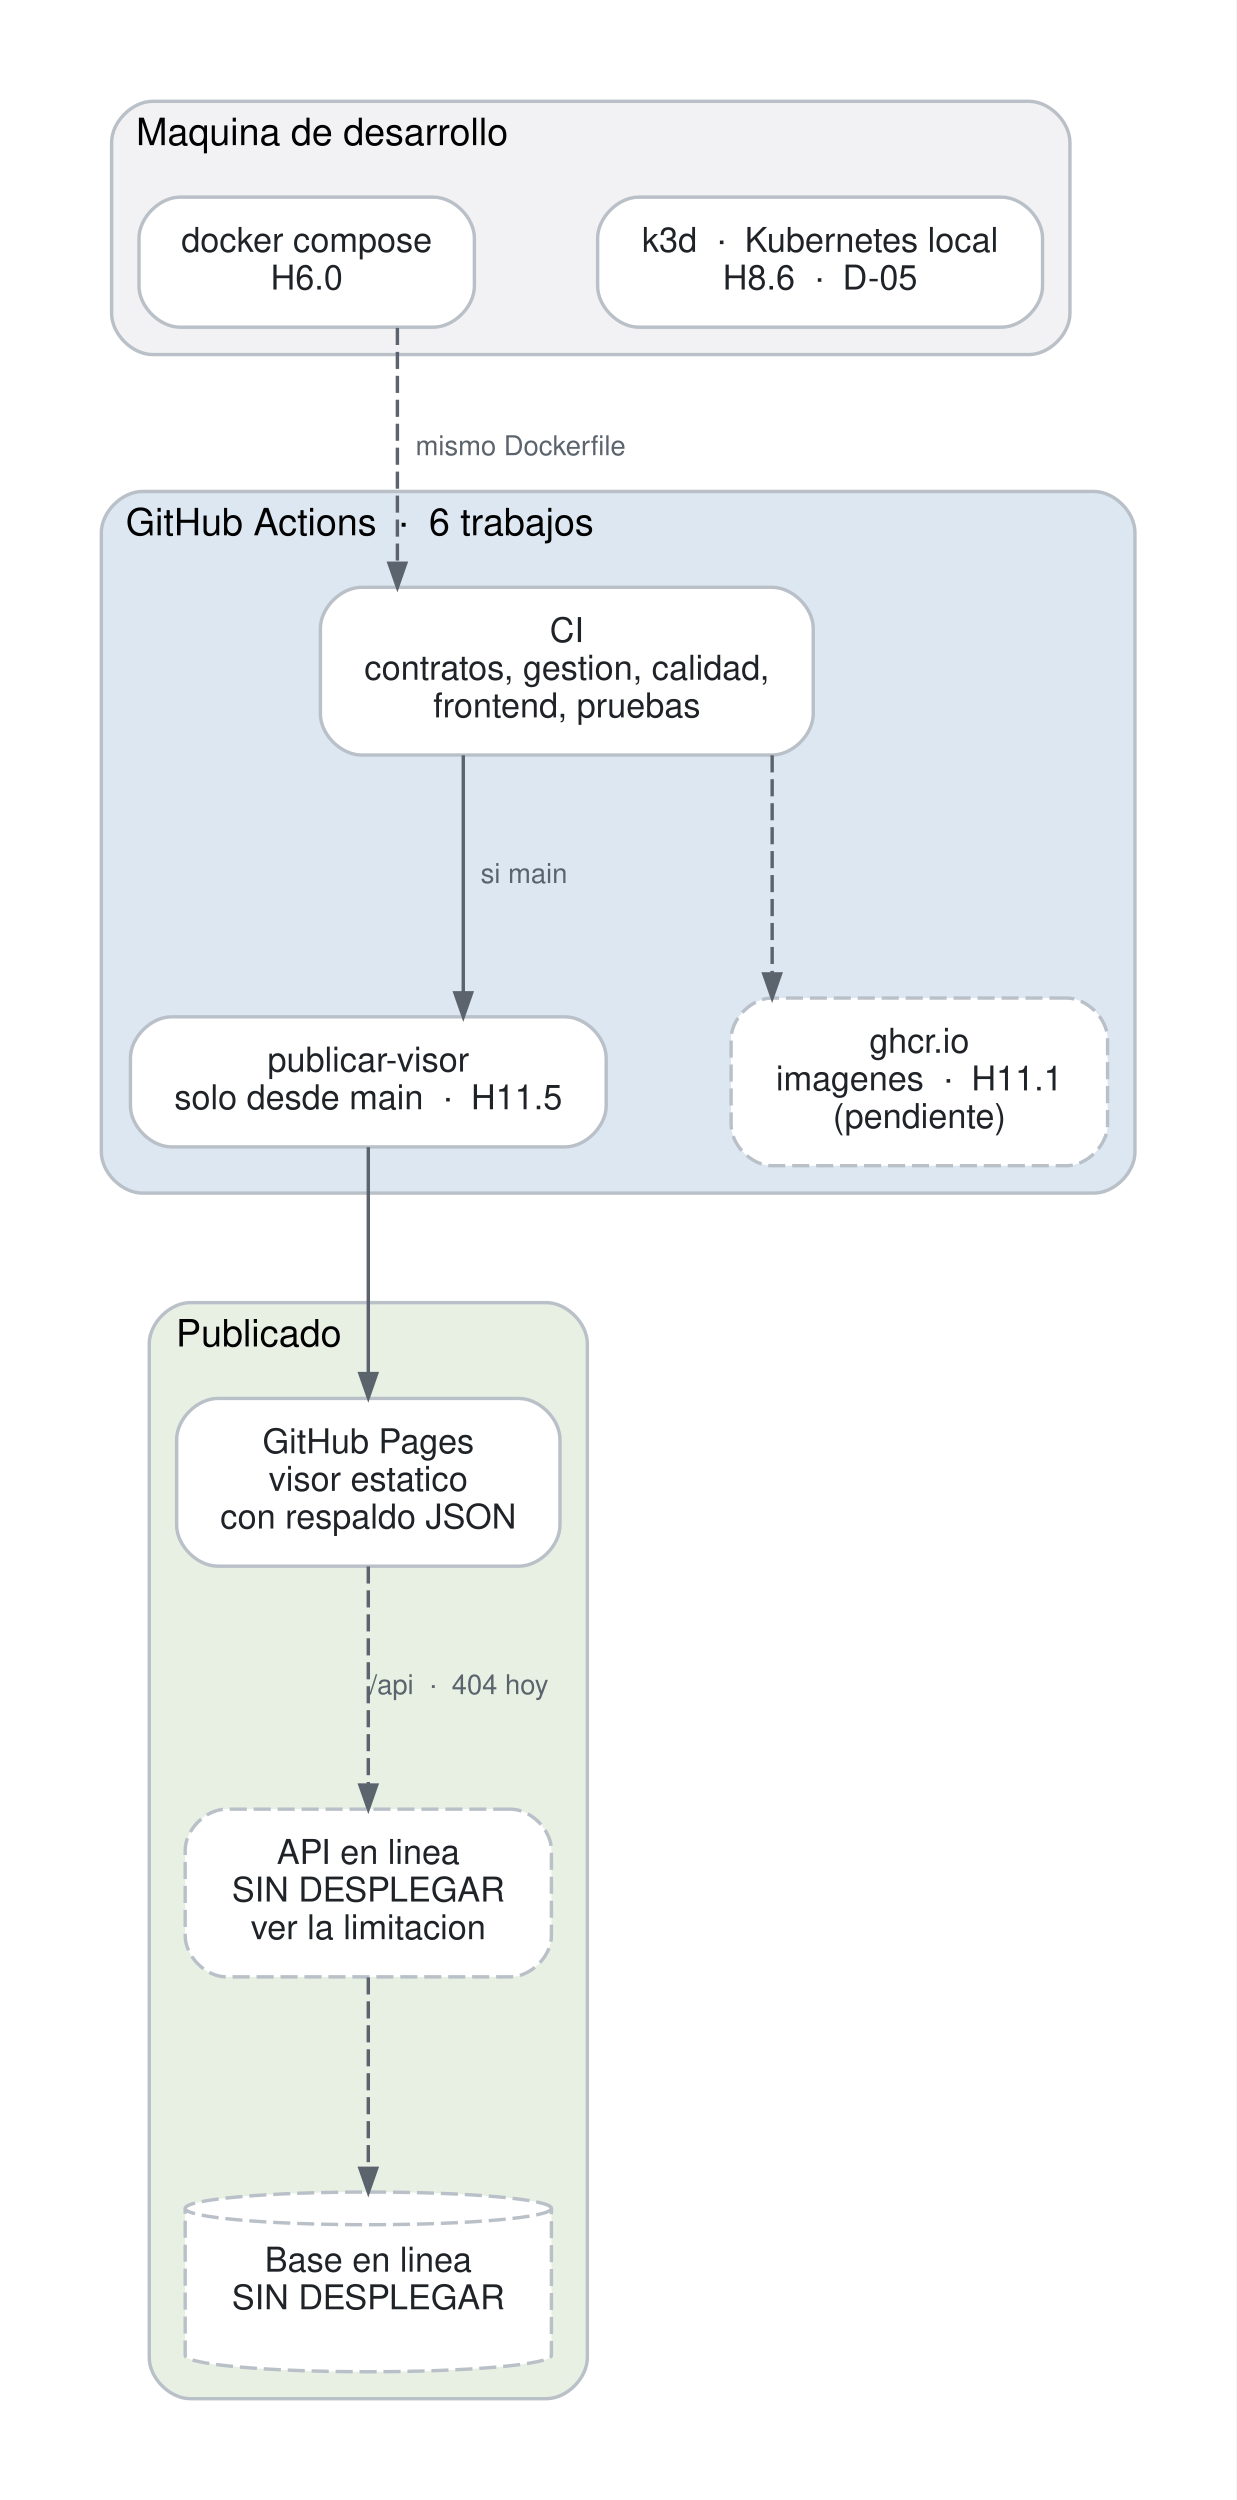
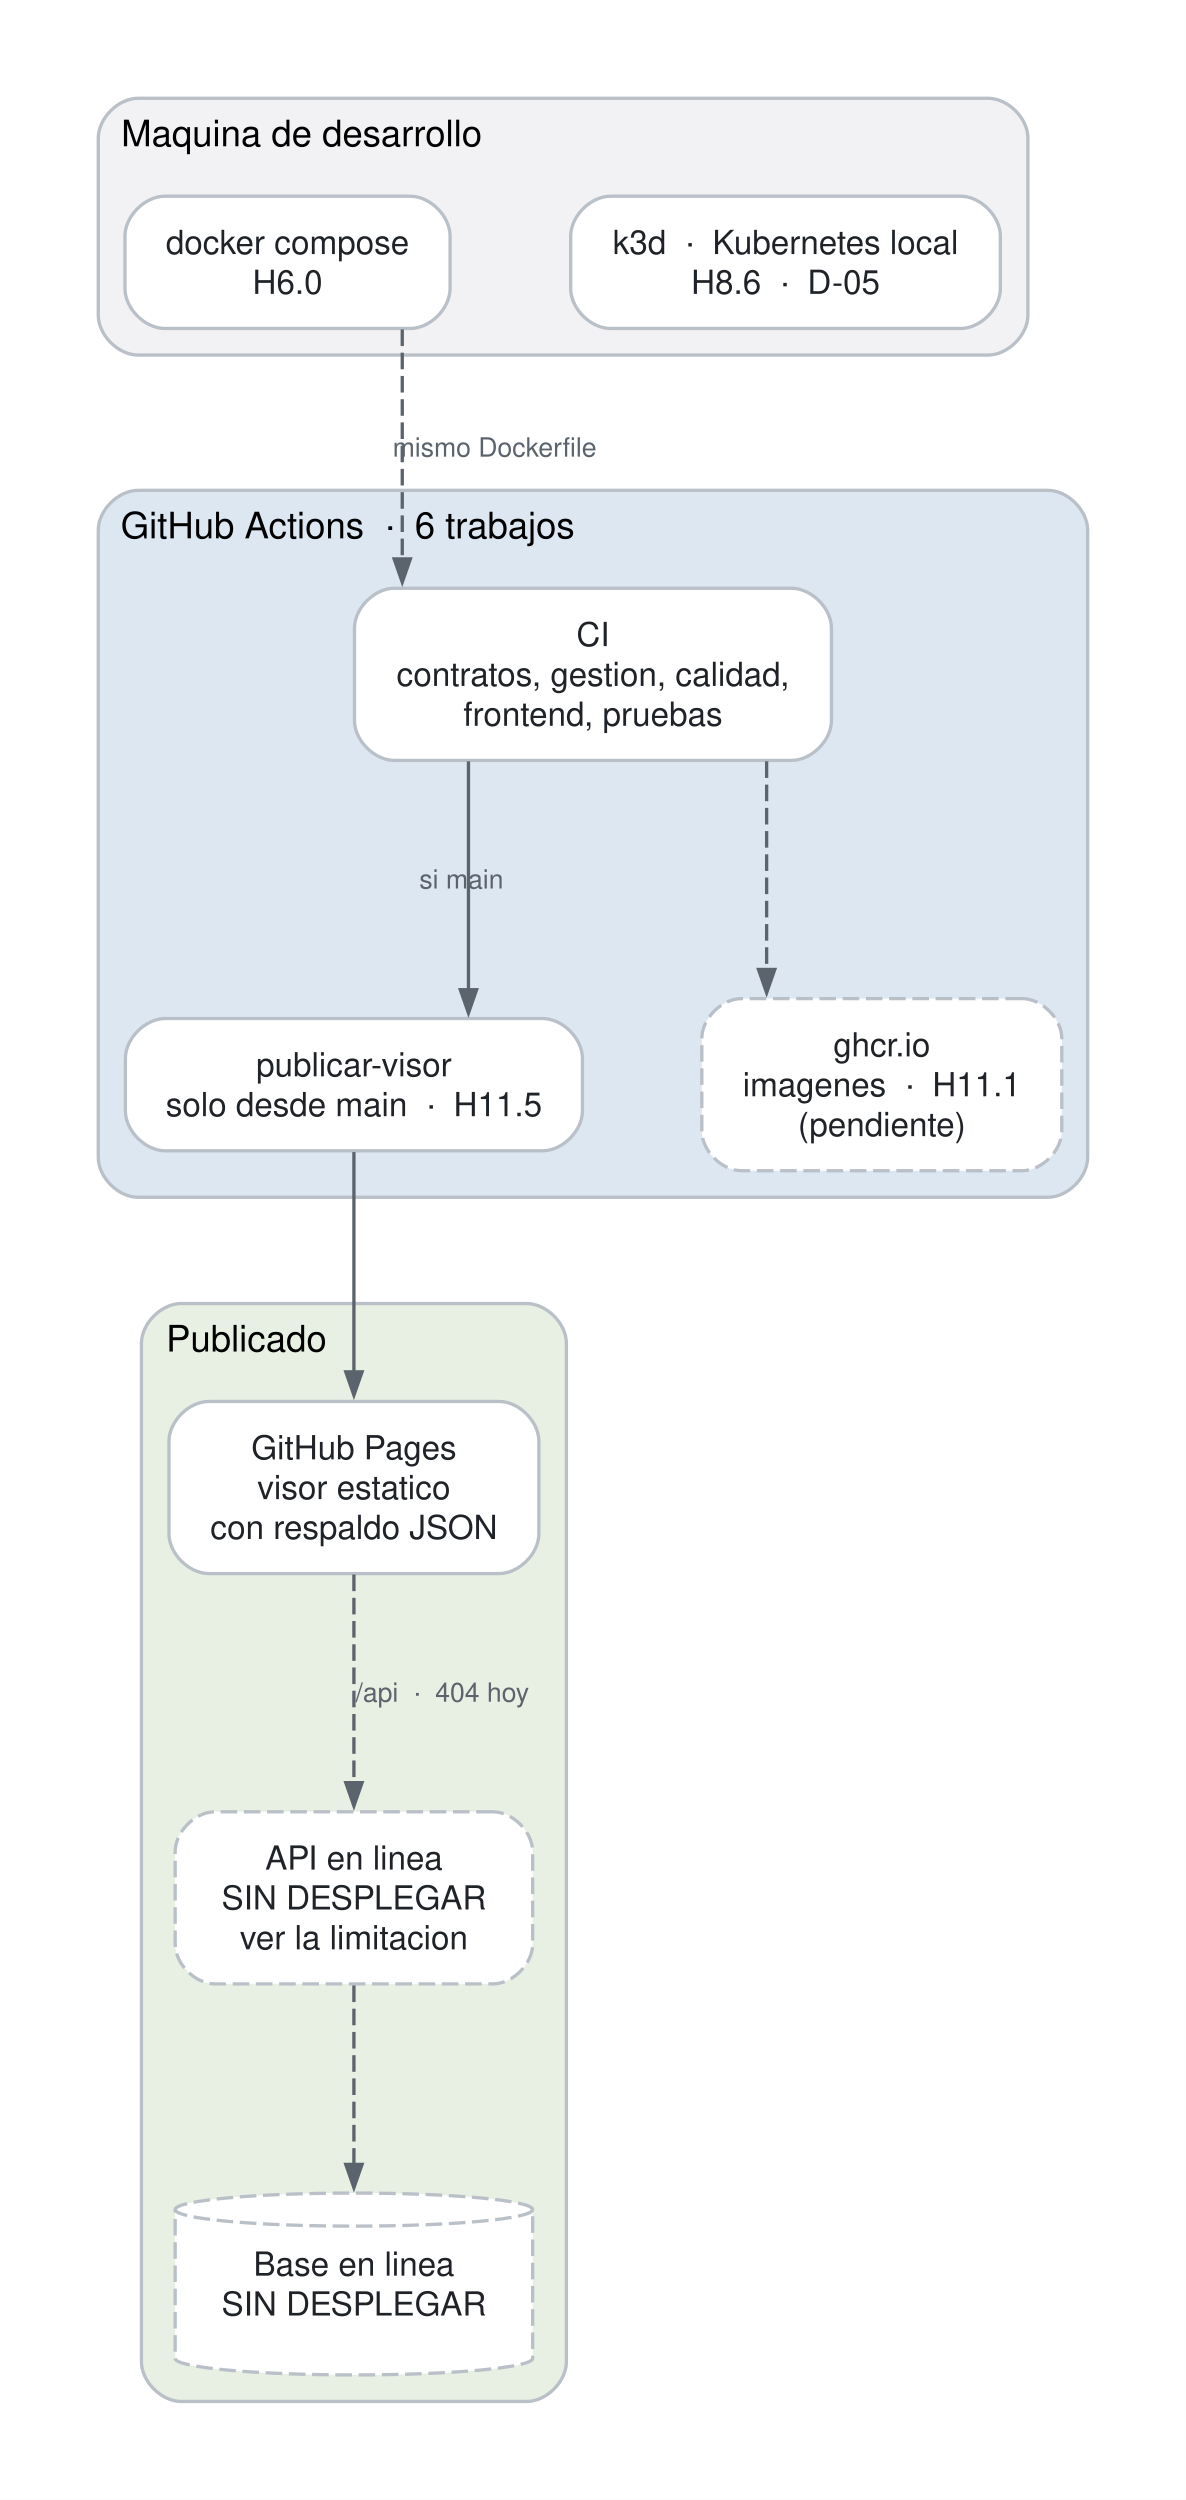
- <svg xmlns="http://www.w3.org/2000/svg" width="361pt" height="730pt" viewBox="0.00 0.00 361.20 730.45">
-   <g id="graph0" class="graph" transform="scale(1 1) rotate(0) translate(21.6 708.85)">
-     <polygon fill="white" stroke="transparent" points="-21.6,21.6 -21.6,-708.85 339.6,-708.85 339.6,21.6 -21.6,21.6" />
+ <svg xmlns="http://www.w3.org/2000/svg" width="357pt" height="753pt" viewBox="0.00 0.00 357.00 753.00">
+   <g id="graph0" class="graph" transform="scale(1 1) rotate(0) translate(21.6 731.33)">
+     <polygon fill="white" stroke="none" points="-21.6,21.6 -21.6,-731.33 335.6,-731.33 335.6,21.6 -21.6,21.6" />
    <g id="clust1" class="cluster">
-       <path fill="#f2f2f4" stroke="#b9c0c8" d="M23,-605.25C23,-605.25 279,-605.25 279,-605.25 285,-605.25 291,-611.25 291,-617.25 291,-617.25 291,-667.25 291,-667.25 291,-673.25 285,-679.25 279,-679.25 279,-679.25 23,-679.25 23,-679.25 17,-679.25 11,-673.25 11,-667.25 11,-667.25 11,-617.25 11,-617.25 11,-611.25 17,-605.25 23,-605.25" />
-       <text text-anchor="middle" x="72.5" y="-666.45" font-family="Helvetica,Arial,sans-serif" font-size="11.00">Maquina de desarrollo</text>
+       <path fill="#f2f2f4" stroke="#b9c0c8" d="M20,-624.39C20,-624.39 276,-624.39 276,-624.39 282,-624.39 288,-630.39 288,-636.39 288,-636.39 288,-689.73 288,-689.73 288,-695.73 282,-701.73 276,-701.73 276,-701.73 20,-701.73 20,-701.73 14,-701.73 8,-695.73 8,-689.73 8,-689.73 8,-636.39 8,-636.39 8,-630.39 14,-624.39 20,-624.39" />
+       <text xml:space="preserve" text-anchor="middle" x="69.25" y="-687.28" font-family="Helvetica,Arial,sans-serif" font-size="11.00">Maquina de desarrollo</text>
    </g>
    <g id="clust2" class="cluster">
-       <path fill="#dde7f2" stroke="#b9c0c8" d="M20,-360.25C20,-360.25 298,-360.25 298,-360.25 304,-360.25 310,-366.25 310,-372.25 310,-372.25 310,-553.25 310,-553.25 310,-559.25 304,-565.25 298,-565.25 298,-565.25 20,-565.25 20,-565.25 14,-565.25 8,-559.25 8,-553.25 8,-553.25 8,-372.25 8,-372.25 8,-366.25 14,-360.25 20,-360.25" />
-       <text text-anchor="middle" x="83.5" y="-552.45" font-family="Helvetica,Arial,sans-serif" font-size="11.00">GitHub Actions  ·  6 trabajos</text>
+       <path fill="#dde7f2" stroke="#b9c0c8" d="M20,-370.71C20,-370.71 294,-370.71 294,-370.71 300,-370.71 306,-376.71 306,-382.71 306,-382.71 306,-571.64 306,-571.64 306,-577.64 300,-583.64 294,-583.64 294,-583.64 20,-583.64 20,-583.64 14,-583.64 8,-577.64 8,-571.64 8,-571.64 8,-382.71 8,-382.71 8,-376.71 14,-370.71 20,-370.71" />
+       <text xml:space="preserve" text-anchor="middle" x="83.12" y="-569.19" font-family="Helvetica,Arial,sans-serif" font-size="11.00">GitHub Actions  ·  6 trabajos</text>
    </g>
    <g id="clust3" class="cluster">
-       <path fill="#e8f0e4" stroke="#b9c0c8" d="M34,-8C34,-8 138,-8 138,-8 144,-8 150,-14 150,-20 150,-20 150,-316.25 150,-316.25 150,-322.25 144,-328.25 138,-328.25 138,-328.25 34,-328.25 34,-328.25 28,-328.25 22,-322.25 22,-316.25 22,-316.25 22,-20 22,-20 22,-14 28,-8 34,-8" />
-       <text text-anchor="middle" x="54" y="-315.45" font-family="Helvetica,Arial,sans-serif" font-size="11.00">Publicado</text>
+       <path fill="#e8f0e4" stroke="#b9c0c8" d="M33,-8C33,-8 137,-8 137,-8 143,-8 149,-14 149,-20 149,-20 149,-326.71 149,-326.71 149,-332.71 143,-338.71 137,-338.71 137,-338.71 33,-338.71 33,-338.71 27,-338.71 21,-332.71 21,-326.71 21,-326.71 21,-20 21,-20 21,-14 27,-8 33,-8" />
+       <text xml:space="preserve" text-anchor="middle" x="52.62" y="-324.26" font-family="Helvetica,Arial,sans-serif" font-size="11.00">Publicado</text>
    </g>
    <g id="node1" class="node">
-       <path fill="white" stroke="#b9c0c8" d="M105,-651.25C105,-651.25 31,-651.25 31,-651.25 25,-651.25 19,-645.25 19,-639.25 19,-639.25 19,-625.25 19,-625.25 19,-619.25 25,-613.25 31,-613.25 31,-613.25 105,-613.25 105,-613.25 111,-613.25 117,-619.25 117,-625.25 117,-625.25 117,-639.25 117,-639.25 117,-645.25 111,-651.25 105,-651.25" />
-       <text text-anchor="middle" x="68" y="-635.25" font-family="Helvetica,Arial,sans-serif" font-size="10.00" fill="#1f2328">docker compose</text>
-       <text text-anchor="middle" x="68" y="-624.25" font-family="Helvetica,Arial,sans-serif" font-size="10.00" fill="#1f2328">H6.0</text>
+       <path fill="white" stroke="#b9c0c8" d="M101.96,-672.23C101.96,-672.23 28.04,-672.23 28.04,-672.23 22.04,-672.23 16.04,-666.23 16.04,-660.23 16.04,-660.23 16.04,-644.39 16.04,-644.39 16.04,-638.39 22.04,-632.39 28.04,-632.39 28.04,-632.39 101.96,-632.39 101.96,-632.39 107.96,-632.39 113.96,-638.39 113.96,-644.39 113.96,-644.39 113.96,-660.23 113.96,-660.23 113.96,-666.23 107.96,-672.23 101.96,-672.23" />
+       <text xml:space="preserve" text-anchor="middle" x="65" y="-654.81" font-family="Helvetica,Arial,sans-serif" font-size="10.00" fill="#1f2328">docker compose</text>
+       <text xml:space="preserve" text-anchor="middle" x="65" y="-642.81" font-family="Helvetica,Arial,sans-serif" font-size="10.00" fill="#1f2328">H6.0</text>
    </g>
    <g id="node3" class="node">
-       <path fill="white" stroke="#b9c0c8" d="M204,-537.25C204,-537.25 84,-537.25 84,-537.25 78,-537.25 72,-531.25 72,-525.25 72,-525.25 72,-500.25 72,-500.25 72,-494.25 78,-488.25 84,-488.25 84,-488.25 204,-488.25 204,-488.25 210,-488.25 216,-494.25 216,-500.25 216,-500.25 216,-525.25 216,-525.25 216,-531.25 210,-537.25 204,-537.25" />
-       <text text-anchor="middle" x="144" y="-521.25" font-family="Helvetica,Arial,sans-serif" font-size="10.00" fill="#1f2328">CI</text>
-       <text text-anchor="middle" x="144" y="-510.25" font-family="Helvetica,Arial,sans-serif" font-size="10.00" fill="#1f2328">contratos, gestion, calidad,</text>
-       <text text-anchor="middle" x="144" y="-499.25" font-family="Helvetica,Arial,sans-serif" font-size="10.00" fill="#1f2328">frontend, pruebas</text>
+       <path fill="white" stroke="#b9c0c8" d="M216.83,-554.14C216.83,-554.14 97.17,-554.14 97.17,-554.14 91.17,-554.14 85.17,-548.14 85.17,-542.14 85.17,-542.14 85.17,-514.3 85.17,-514.3 85.17,-508.3 91.17,-502.3 97.17,-502.3 97.17,-502.3 216.83,-502.3 216.83,-502.3 222.83,-502.3 228.83,-508.3 228.83,-514.3 228.83,-514.3 228.83,-542.14 228.83,-542.14 228.83,-548.14 222.83,-554.14 216.83,-554.14" />
+       <text xml:space="preserve" text-anchor="middle" x="157" y="-536.72" font-family="Helvetica,Arial,sans-serif" font-size="10.00" fill="#1f2328">CI</text>
+       <text xml:space="preserve" text-anchor="middle" x="157" y="-524.72" font-family="Helvetica,Arial,sans-serif" font-size="10.00" fill="#1f2328">contratos, gestion, calidad,</text>
+       <text xml:space="preserve" text-anchor="middle" x="157" y="-512.72" font-family="Helvetica,Arial,sans-serif" font-size="10.00" fill="#1f2328">frontend, pruebas</text>
    </g>
    <g id="edge1" class="edge">
-       <path fill="none" stroke="#5b636d" stroke-dasharray="5,2" d="M94.5,-613.05C94.5,-613.05 94.5,-544.28 94.5,-544.28" />
-       <polygon fill="#5b636d" stroke="#5b636d" points="96.95,-544.28 94.5,-537.28 92.05,-544.28 96.95,-544.28" />
-       <text text-anchor="middle" x="130.5" y="-575.85" font-family="Helvetica,Arial,sans-serif" font-size="8.00" fill="#5b636d">mismo Dockerfile</text>
+       <path fill="none" stroke="#5b636d" stroke-dasharray="5,2" d="M99.56,-632.1C99.56,-632.1 99.56,-562.99 99.56,-562.99" />
+       <polygon fill="#5b636d" stroke="#5b636d" points="102.01,-562.99 99.56,-555.99 97.11,-562.99 102.01,-562.99" />
+       <text xml:space="preserve" text-anchor="middle" x="127.38" y="-593.79" font-family="Helvetica,Arial,sans-serif" font-size="8.00" fill="#5b636d">mismo Dockerfile</text>
    </g>
    <g id="node2" class="node">
-       <path fill="white" stroke="#b9c0c8" d="M271,-651.25C271,-651.25 165,-651.25 165,-651.25 159,-651.25 153,-645.25 153,-639.25 153,-639.25 153,-625.25 153,-625.25 153,-619.25 159,-613.25 165,-613.25 165,-613.25 271,-613.25 271,-613.25 277,-613.25 283,-619.25 283,-625.25 283,-625.25 283,-639.25 283,-639.25 283,-645.25 277,-651.25 271,-651.25" />
-       <text text-anchor="middle" x="218" y="-635.25" font-family="Helvetica,Arial,sans-serif" font-size="10.00" fill="#1f2328">k3d  ·  Kubernetes local</text>
-       <text text-anchor="middle" x="218" y="-624.25" font-family="Helvetica,Arial,sans-serif" font-size="10.00" fill="#1f2328">H8.6  ·  D-05</text>
+       <path fill="white" stroke="#b9c0c8" d="M267.71,-672.23C267.71,-672.23 162.29,-672.23 162.29,-672.23 156.29,-672.23 150.29,-666.23 150.29,-660.23 150.29,-660.23 150.29,-644.39 150.29,-644.39 150.29,-638.39 156.29,-632.39 162.29,-632.39 162.29,-632.39 267.71,-632.39 267.71,-632.39 273.71,-632.39 279.71,-638.39 279.71,-644.39 279.71,-644.39 279.71,-660.23 279.71,-660.23 279.71,-666.23 273.71,-672.23 267.71,-672.23" />
+       <text xml:space="preserve" text-anchor="middle" x="215" y="-654.81" font-family="Helvetica,Arial,sans-serif" font-size="10.00" fill="#1f2328">k3d  ·  Kubernetes local</text>
+       <text xml:space="preserve" text-anchor="middle" x="215" y="-642.81" font-family="Helvetica,Arial,sans-serif" font-size="10.00" fill="#1f2328">H8.6  ·  D-05</text>
    </g>
    <g id="node4" class="node">
-       <path fill="white" stroke="#b9c0c8" d="M143.5,-411.75C143.5,-411.75 28.5,-411.75 28.5,-411.75 22.5,-411.75 16.5,-405.75 16.5,-399.75 16.5,-399.75 16.5,-385.75 16.5,-385.75 16.5,-379.75 22.5,-373.75 28.5,-373.75 28.5,-373.75 143.5,-373.75 143.5,-373.75 149.5,-373.75 155.5,-379.75 155.5,-385.75 155.5,-385.75 155.5,-399.75 155.5,-399.75 155.5,-405.75 149.5,-411.75 143.5,-411.75" />
-       <text text-anchor="middle" x="86" y="-395.75" font-family="Helvetica,Arial,sans-serif" font-size="10.00" fill="#1f2328">publicar-visor</text>
-       <text text-anchor="middle" x="86" y="-384.75" font-family="Helvetica,Arial,sans-serif" font-size="10.00" fill="#1f2328">solo desde main  ·  H11.5</text>
+       <path fill="white" stroke="#b9c0c8" d="M141.83,-424.55C141.83,-424.55 28.17,-424.55 28.17,-424.55 22.17,-424.55 16.17,-418.55 16.17,-412.55 16.17,-412.55 16.17,-396.71 16.17,-396.71 16.17,-390.71 22.17,-384.71 28.17,-384.71 28.17,-384.71 141.83,-384.71 141.83,-384.71 147.83,-384.71 153.83,-390.71 153.83,-396.71 153.83,-396.71 153.83,-412.55 153.83,-412.55 153.83,-418.55 147.83,-424.55 141.83,-424.55" />
+       <text xml:space="preserve" text-anchor="middle" x="85" y="-407.13" font-family="Helvetica,Arial,sans-serif" font-size="10.00" fill="#1f2328">publicar-visor</text>
+       <text xml:space="preserve" text-anchor="middle" x="85" y="-395.13" font-family="Helvetica,Arial,sans-serif" font-size="10.00" fill="#1f2328">solo desde main  ·  H11.5</text>
    </g>
    <g id="edge3" class="edge">
-       <path fill="none" stroke="#5b636d" d="M113.75,-488.18C113.75,-488.18 113.75,-418.77 113.75,-418.77" />
-       <polygon fill="#5b636d" stroke="#5b636d" points="116.2,-418.77 113.75,-411.77 111.3,-418.77 116.2,-418.77" />
-       <text text-anchor="middle" x="131.5" y="-450.85" font-family="Helvetica,Arial,sans-serif" font-size="8.00" fill="#5b636d">si main</text>
+       <path fill="none" stroke="#5b636d" d="M119.5,-502.01C119.5,-502.01 119.5,-433.22 119.5,-433.22" />
+       <polygon fill="#5b636d" stroke="#5b636d" points="121.95,-433.22 119.5,-426.22 117.05,-433.22 121.95,-433.22" />
+       <text xml:space="preserve" text-anchor="middle" x="117.38" y="-463.7" font-family="Helvetica,Arial,sans-serif" font-size="8.00" fill="#5b636d">si main</text>
    </g>
    <g id="node5" class="node">
-       <path fill="white" stroke="#b9c0c8" stroke-dasharray="5,2" d="M290,-417.25C290,-417.25 204,-417.25 204,-417.25 198,-417.25 192,-411.25 192,-405.25 192,-405.25 192,-380.25 192,-380.25 192,-374.25 198,-368.25 204,-368.25 204,-368.25 290,-368.25 290,-368.25 296,-368.25 302,-374.25 302,-380.25 302,-380.25 302,-405.25 302,-405.25 302,-411.25 296,-417.25 290,-417.25" />
-       <text text-anchor="middle" x="247" y="-401.25" font-family="Helvetica,Arial,sans-serif" font-size="10.00" fill="#1f2328">ghcr.io</text>
-       <text text-anchor="middle" x="247" y="-390.25" font-family="Helvetica,Arial,sans-serif" font-size="10.00" fill="#1f2328">imagenes  ·  H11.1</text>
-       <text text-anchor="middle" x="247" y="-379.25" font-family="Helvetica,Arial,sans-serif" font-size="10.00" fill="#1f2328">(pendiente)</text>
+       <path fill="white" stroke="#b9c0c8" stroke-dasharray="5,2" d="M286.21,-430.55C286.21,-430.55 201.79,-430.55 201.79,-430.55 195.79,-430.55 189.79,-424.55 189.79,-418.55 189.79,-418.55 189.79,-390.71 189.79,-390.71 189.79,-384.71 195.79,-378.71 201.79,-378.71 201.79,-378.71 286.21,-378.71 286.21,-378.71 292.21,-378.71 298.21,-384.71 298.21,-390.71 298.21,-390.71 298.21,-418.55 298.21,-418.55 298.21,-424.55 292.21,-430.55 286.21,-430.55" />
+       <text xml:space="preserve" text-anchor="middle" x="244" y="-413.13" font-family="Helvetica,Arial,sans-serif" font-size="10.00" fill="#1f2328">ghcr.io</text>
+       <text xml:space="preserve" text-anchor="middle" x="244" y="-401.13" font-family="Helvetica,Arial,sans-serif" font-size="10.00" fill="#1f2328">imagenes  ·  H11.1</text>
+       <text xml:space="preserve" text-anchor="middle" x="244" y="-389.13" font-family="Helvetica,Arial,sans-serif" font-size="10.00" fill="#1f2328">(pendiente)</text>
    </g>
    <g id="edge4" class="edge">
-       <path fill="none" stroke="#5b636d" stroke-dasharray="5,2" d="M204,-488.18C204,-488.18 204,-424.29 204,-424.29" />
-       <polygon fill="#5b636d" stroke="#5b636d" points="206.45,-424.29 204,-417.29 201.55,-424.29 206.45,-424.29" />
+       <path fill="none" stroke="#5b636d" stroke-dasharray="5,2" d="M209.31,-502.01C209.31,-502.01 209.31,-439.32 209.31,-439.32" />
+       <polygon fill="#5b636d" stroke="#5b636d" points="211.76,-439.32 209.31,-432.32 206.86,-439.32 211.76,-439.32" />
    </g>
    <g id="node6" class="node">
-       <path fill="white" stroke="#b9c0c8" d="M130,-300.25C130,-300.25 42,-300.25 42,-300.25 36,-300.25 30,-294.25 30,-288.25 30,-288.25 30,-263.25 30,-263.25 30,-257.25 36,-251.25 42,-251.25 42,-251.25 130,-251.25 130,-251.25 136,-251.25 142,-257.25 142,-263.25 142,-263.25 142,-288.25 142,-288.25 142,-294.25 136,-300.25 130,-300.25" />
-       <text text-anchor="middle" x="86" y="-284.25" font-family="Helvetica,Arial,sans-serif" font-size="10.00" fill="#1f2328">GitHub Pages</text>
-       <text text-anchor="middle" x="86" y="-273.25" font-family="Helvetica,Arial,sans-serif" font-size="10.00" fill="#1f2328">visor estatico</text>
-       <text text-anchor="middle" x="86" y="-262.25" font-family="Helvetica,Arial,sans-serif" font-size="10.00" fill="#1f2328">con respaldo JSON</text>
+       <path fill="white" stroke="#b9c0c8" d="M128.71,-309.21C128.71,-309.21 41.29,-309.21 41.29,-309.21 35.29,-309.21 29.29,-303.21 29.29,-297.21 29.29,-297.21 29.29,-269.37 29.29,-269.37 29.29,-263.37 35.29,-257.37 41.29,-257.37 41.29,-257.37 128.71,-257.37 128.71,-257.37 134.71,-257.37 140.71,-263.37 140.71,-269.37 140.71,-269.37 140.71,-297.21 140.71,-297.21 140.71,-303.21 134.71,-309.21 128.71,-309.21" />
+       <text xml:space="preserve" text-anchor="middle" x="85" y="-291.79" font-family="Helvetica,Arial,sans-serif" font-size="10.00" fill="#1f2328">GitHub Pages</text>
+       <text xml:space="preserve" text-anchor="middle" x="85" y="-279.79" font-family="Helvetica,Arial,sans-serif" font-size="10.00" fill="#1f2328">visor estatico</text>
+       <text xml:space="preserve" text-anchor="middle" x="85" y="-267.79" font-family="Helvetica,Arial,sans-serif" font-size="10.00" fill="#1f2328">con respaldo JSON</text>
    </g>
    <g id="edge5" class="edge">
-       <path fill="none" stroke="#5b636d" d="M86,-373.69C86,-373.69 86,-307.51 86,-307.51" />
-       <polygon fill="#5b636d" stroke="#5b636d" points="88.45,-307.51 86,-300.51 83.55,-307.51 88.45,-307.51" />
+       <path fill="none" stroke="#5b636d" d="M85,-384.32C85,-384.32 85,-318.12 85,-318.12" />
+       <polygon fill="#5b636d" stroke="#5b636d" points="87.45,-318.12 85,-311.12 82.55,-318.12 87.45,-318.12" />
    </g>
    <g id="node7" class="node">
-       <path fill="white" stroke="#b9c0c8" stroke-dasharray="5,2" d="M127.5,-180.25C127.5,-180.25 44.5,-180.25 44.5,-180.25 38.5,-180.25 32.5,-174.25 32.5,-168.25 32.5,-168.25 32.5,-143.25 32.5,-143.25 32.5,-137.25 38.5,-131.25 44.5,-131.25 44.5,-131.25 127.5,-131.25 127.5,-131.25 133.5,-131.25 139.5,-137.25 139.5,-143.25 139.5,-143.25 139.5,-168.25 139.5,-168.25 139.5,-174.25 133.5,-180.25 127.5,-180.25" />
-       <text text-anchor="middle" x="86" y="-164.25" font-family="Helvetica,Arial,sans-serif" font-size="10.00" fill="#1f2328">API en linea</text>
-       <text text-anchor="middle" x="86" y="-153.25" font-family="Helvetica,Arial,sans-serif" font-size="10.00" fill="#1f2328">SIN DESPLEGAR</text>
-       <text text-anchor="middle" x="86" y="-142.25" font-family="Helvetica,Arial,sans-serif" font-size="10.00" fill="#1f2328">ver la limitacion</text>
+       <path fill="white" stroke="#b9c0c8" stroke-dasharray="5,2" d="M126.84,-185.62C126.84,-185.62 43.16,-185.62 43.16,-185.62 37.16,-185.62 31.16,-179.62 31.16,-173.62 31.16,-173.62 31.16,-145.78 31.16,-145.78 31.16,-139.78 37.16,-133.78 43.16,-133.78 43.16,-133.78 126.84,-133.78 126.84,-133.78 132.84,-133.78 138.84,-139.78 138.84,-145.78 138.84,-145.78 138.84,-173.62 138.84,-173.62 138.84,-179.62 132.84,-185.62 126.84,-185.62" />
+       <text xml:space="preserve" text-anchor="middle" x="85" y="-168.2" font-family="Helvetica,Arial,sans-serif" font-size="10.00" fill="#1f2328">API en linea</text>
+       <text xml:space="preserve" text-anchor="middle" x="85" y="-156.2" font-family="Helvetica,Arial,sans-serif" font-size="10.00" fill="#1f2328">SIN DESPLEGAR</text>
+       <text xml:space="preserve" text-anchor="middle" x="85" y="-144.2" font-family="Helvetica,Arial,sans-serif" font-size="10.00" fill="#1f2328">ver la limitacion</text>
    </g>
    <g id="edge6" class="edge">
-       <path fill="none" stroke="#5b636d" stroke-dasharray="5,2" d="M86,-251.18C86,-251.18 86,-187.29 86,-187.29" />
-       <polygon fill="#5b636d" stroke="#5b636d" points="88.45,-187.29 86,-180.29 83.55,-187.29 88.45,-187.29" />
-       <text text-anchor="middle" x="112.5" y="-213.85" font-family="Helvetica,Arial,sans-serif" font-size="8.00" fill="#5b636d">/api  ·  404 hoy</text>
+       <path fill="none" stroke="#5b636d" stroke-dasharray="5,2" d="M85,-257.08C85,-257.08 85,-194.39 85,-194.39" />
+       <polygon fill="#5b636d" stroke="#5b636d" points="87.45,-194.39 85,-187.39 82.55,-194.39 87.45,-194.39" />
+       <text xml:space="preserve" text-anchor="middle" x="111.62" y="-218.77" font-family="Helvetica,Arial,sans-serif" font-size="8.00" fill="#5b636d">/api  ·  404 hoy</text>
    </g>
    <g id="node8" class="node">
-       <path fill="white" stroke="#b9c0c8" stroke-dasharray="5,2" d="M139.5,-63.6C139.5,-66.24 115.52,-68.38 86,-68.38 56.48,-68.38 32.5,-66.24 32.5,-63.6 32.5,-63.6 32.5,-20.65 32.5,-20.65 32.5,-18.01 56.48,-15.87 86,-15.87 115.52,-15.87 139.5,-18.01 139.5,-20.65 139.5,-20.65 139.5,-63.6 139.5,-63.6" />
-       <path fill="none" stroke="#b9c0c8" stroke-dasharray="5,2" d="M139.5,-63.6C139.5,-60.97 115.52,-58.83 86,-58.83 56.48,-58.83 32.5,-60.97 32.5,-63.6" />
-       <text text-anchor="middle" x="86" y="-45.12" font-family="Helvetica,Arial,sans-serif" font-size="10.00" fill="#1f2328">Base en linea</text>
-       <text text-anchor="middle" x="86" y="-34.12" font-family="Helvetica,Arial,sans-serif" font-size="10.00" fill="#1f2328">SIN DESPLEGAR</text>
+       <path fill="white" stroke="#b9c0c8" stroke-dasharray="5,2" d="M138.84,-65.8C138.84,-68.55 114.71,-70.78 85,-70.78 55.29,-70.78 31.16,-68.55 31.16,-65.8 31.16,-65.8 31.16,-20.98 31.16,-20.98 31.16,-18.23 55.29,-16 85,-16 114.71,-16 138.84,-18.23 138.84,-20.98 138.84,-20.98 138.84,-65.8 138.84,-65.8" />
+       <path fill="none" stroke="#b9c0c8" stroke-dasharray="5,2" d="M138.84,-65.8C138.84,-63.05 114.71,-60.82 85,-60.82 55.29,-60.82 31.16,-63.05 31.16,-65.8" />
+       <text xml:space="preserve" text-anchor="middle" x="85" y="-45.89" font-family="Helvetica,Arial,sans-serif" font-size="10.00" fill="#1f2328">Base en linea</text>
+       <text xml:space="preserve" text-anchor="middle" x="85" y="-33.89" font-family="Helvetica,Arial,sans-serif" font-size="10.00" fill="#1f2328">SIN DESPLEGAR</text>
    </g>
    <g id="edge7" class="edge">
-       <path fill="none" stroke="#5b636d" stroke-dasharray="5,2" d="M86,-131.1C86,-131.1 86,-75.31 86,-75.31" />
-       <polygon fill="#5b636d" stroke="#5b636d" points="88.45,-75.31 86,-68.31 83.55,-75.31 88.45,-75.31" />
+       <path fill="none" stroke="#5b636d" stroke-dasharray="5,2" d="M85,-133.31C85,-133.31 85,-79.41 85,-79.41" />
+       <polygon fill="#5b636d" stroke="#5b636d" points="87.45,-79.41 85,-72.41 82.55,-79.41 87.45,-79.41" />
    </g>
  </g>
</svg>
